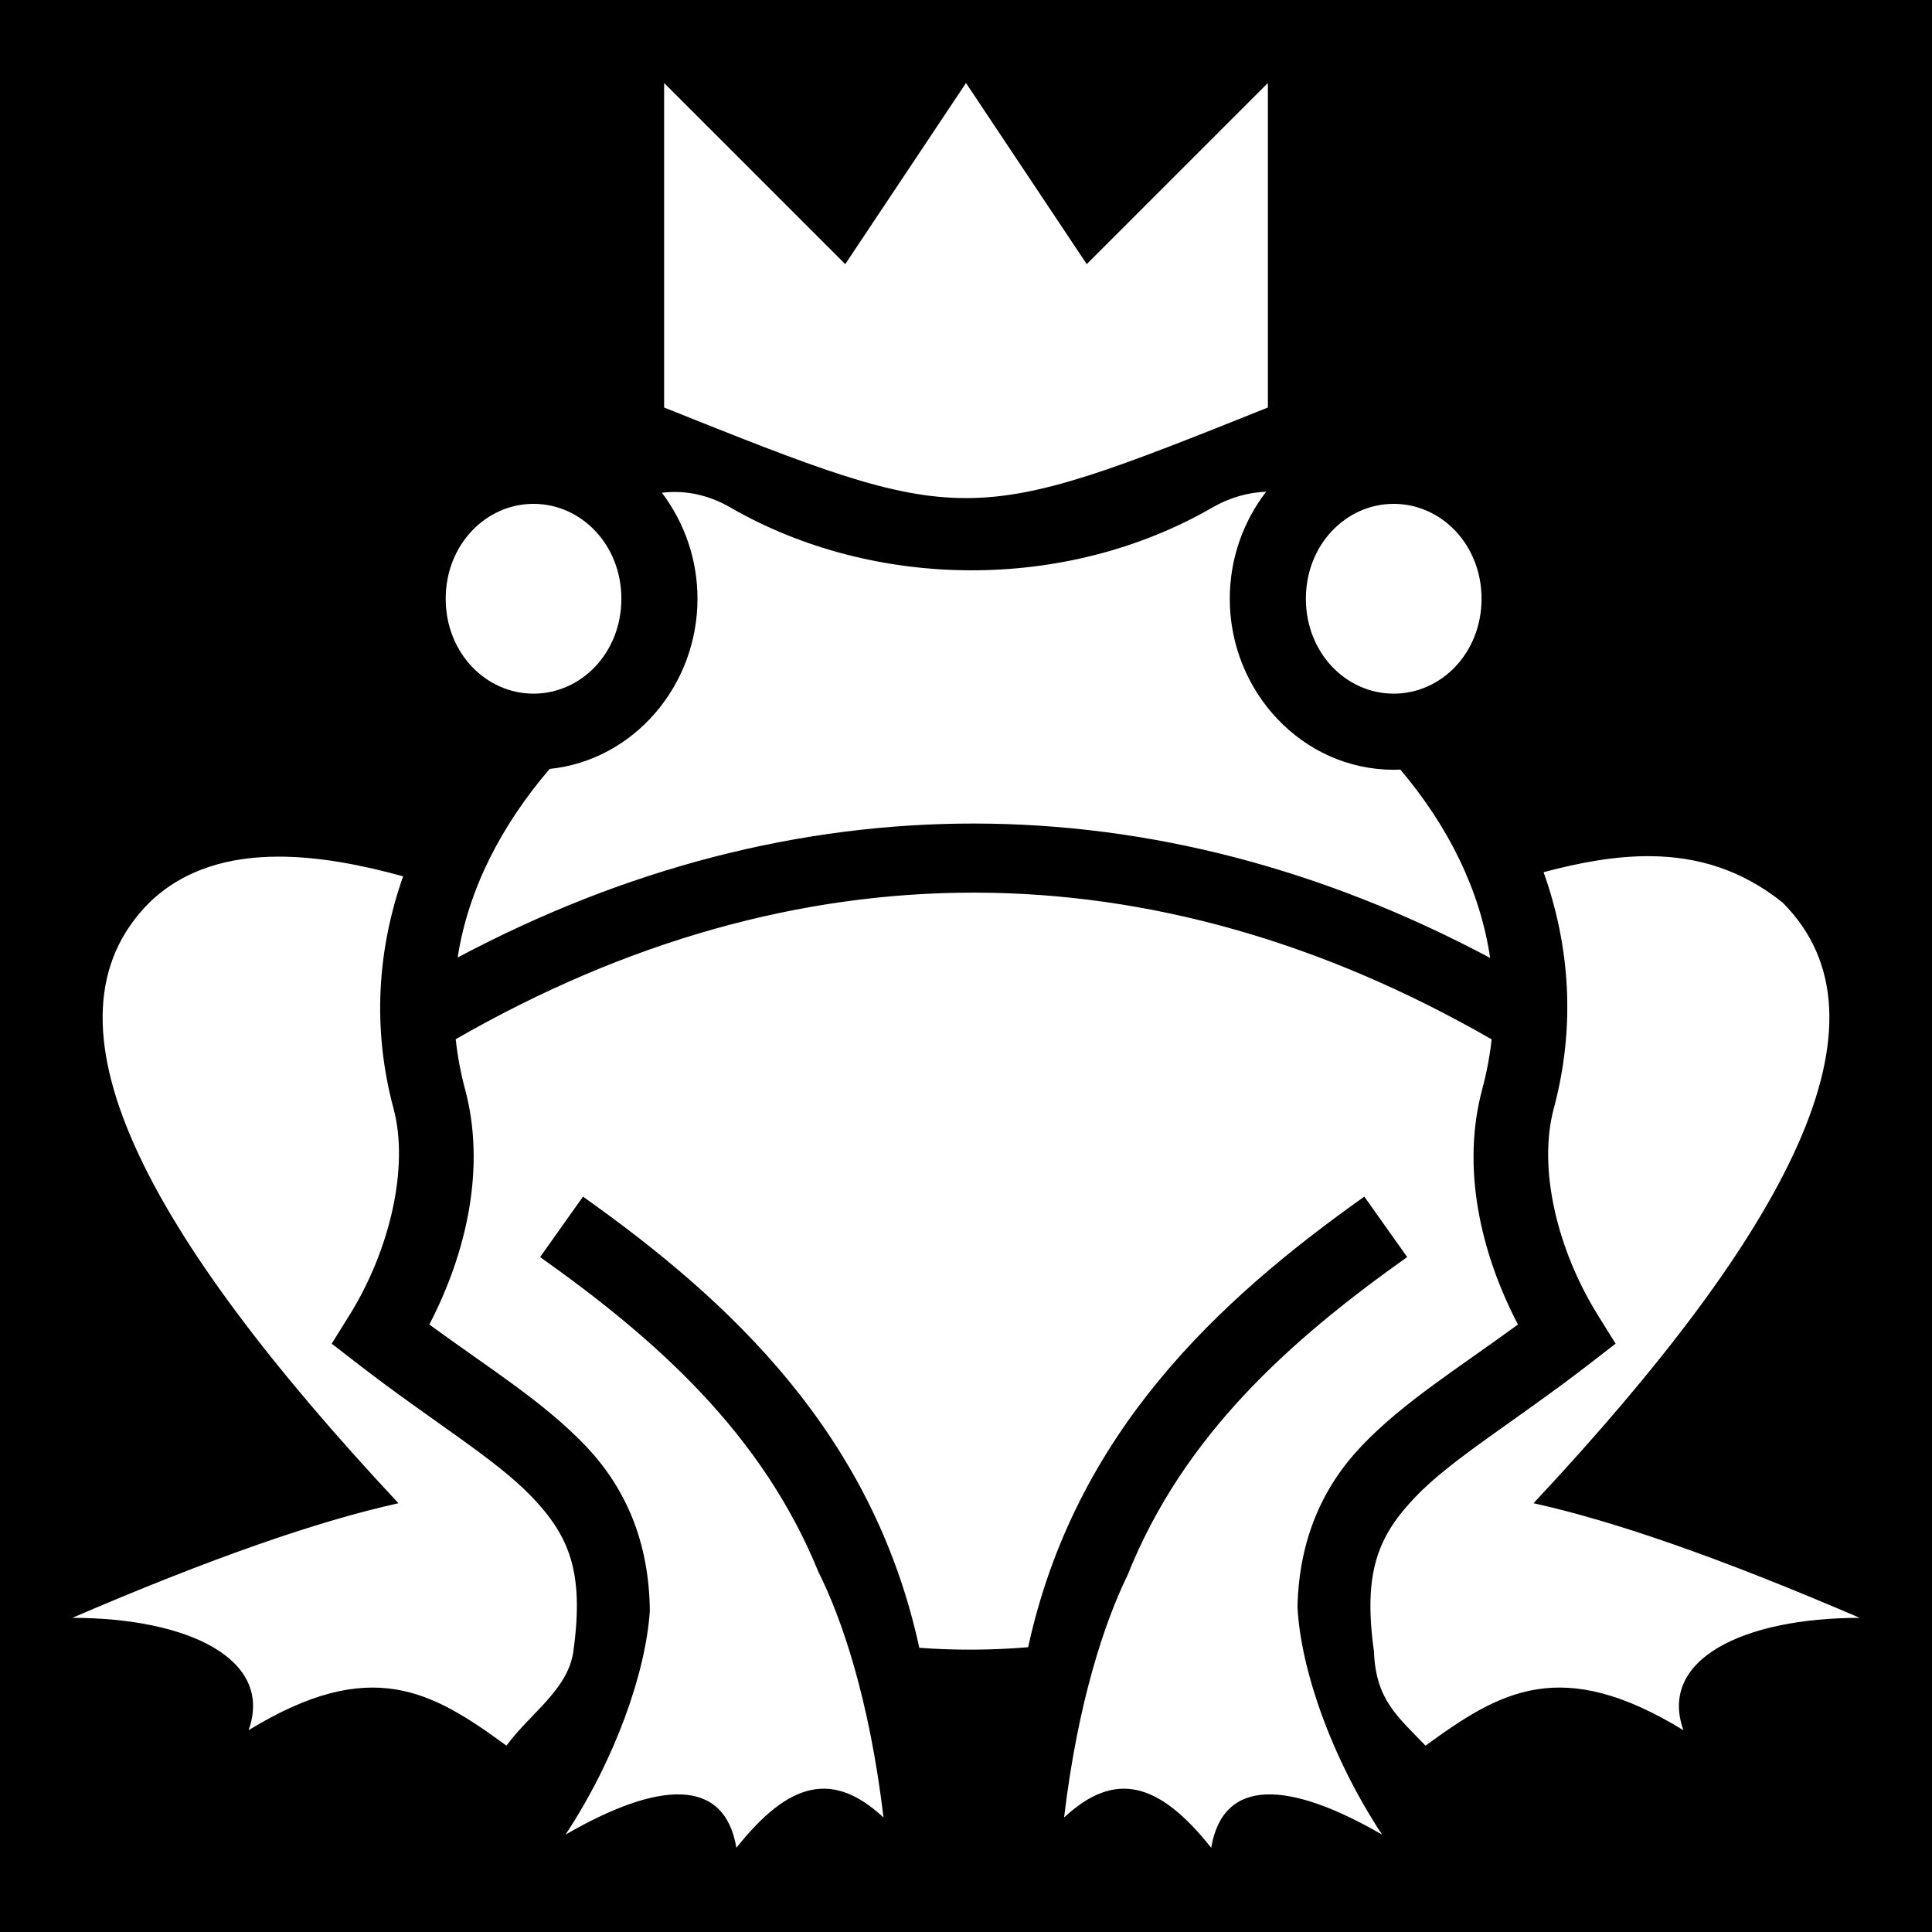
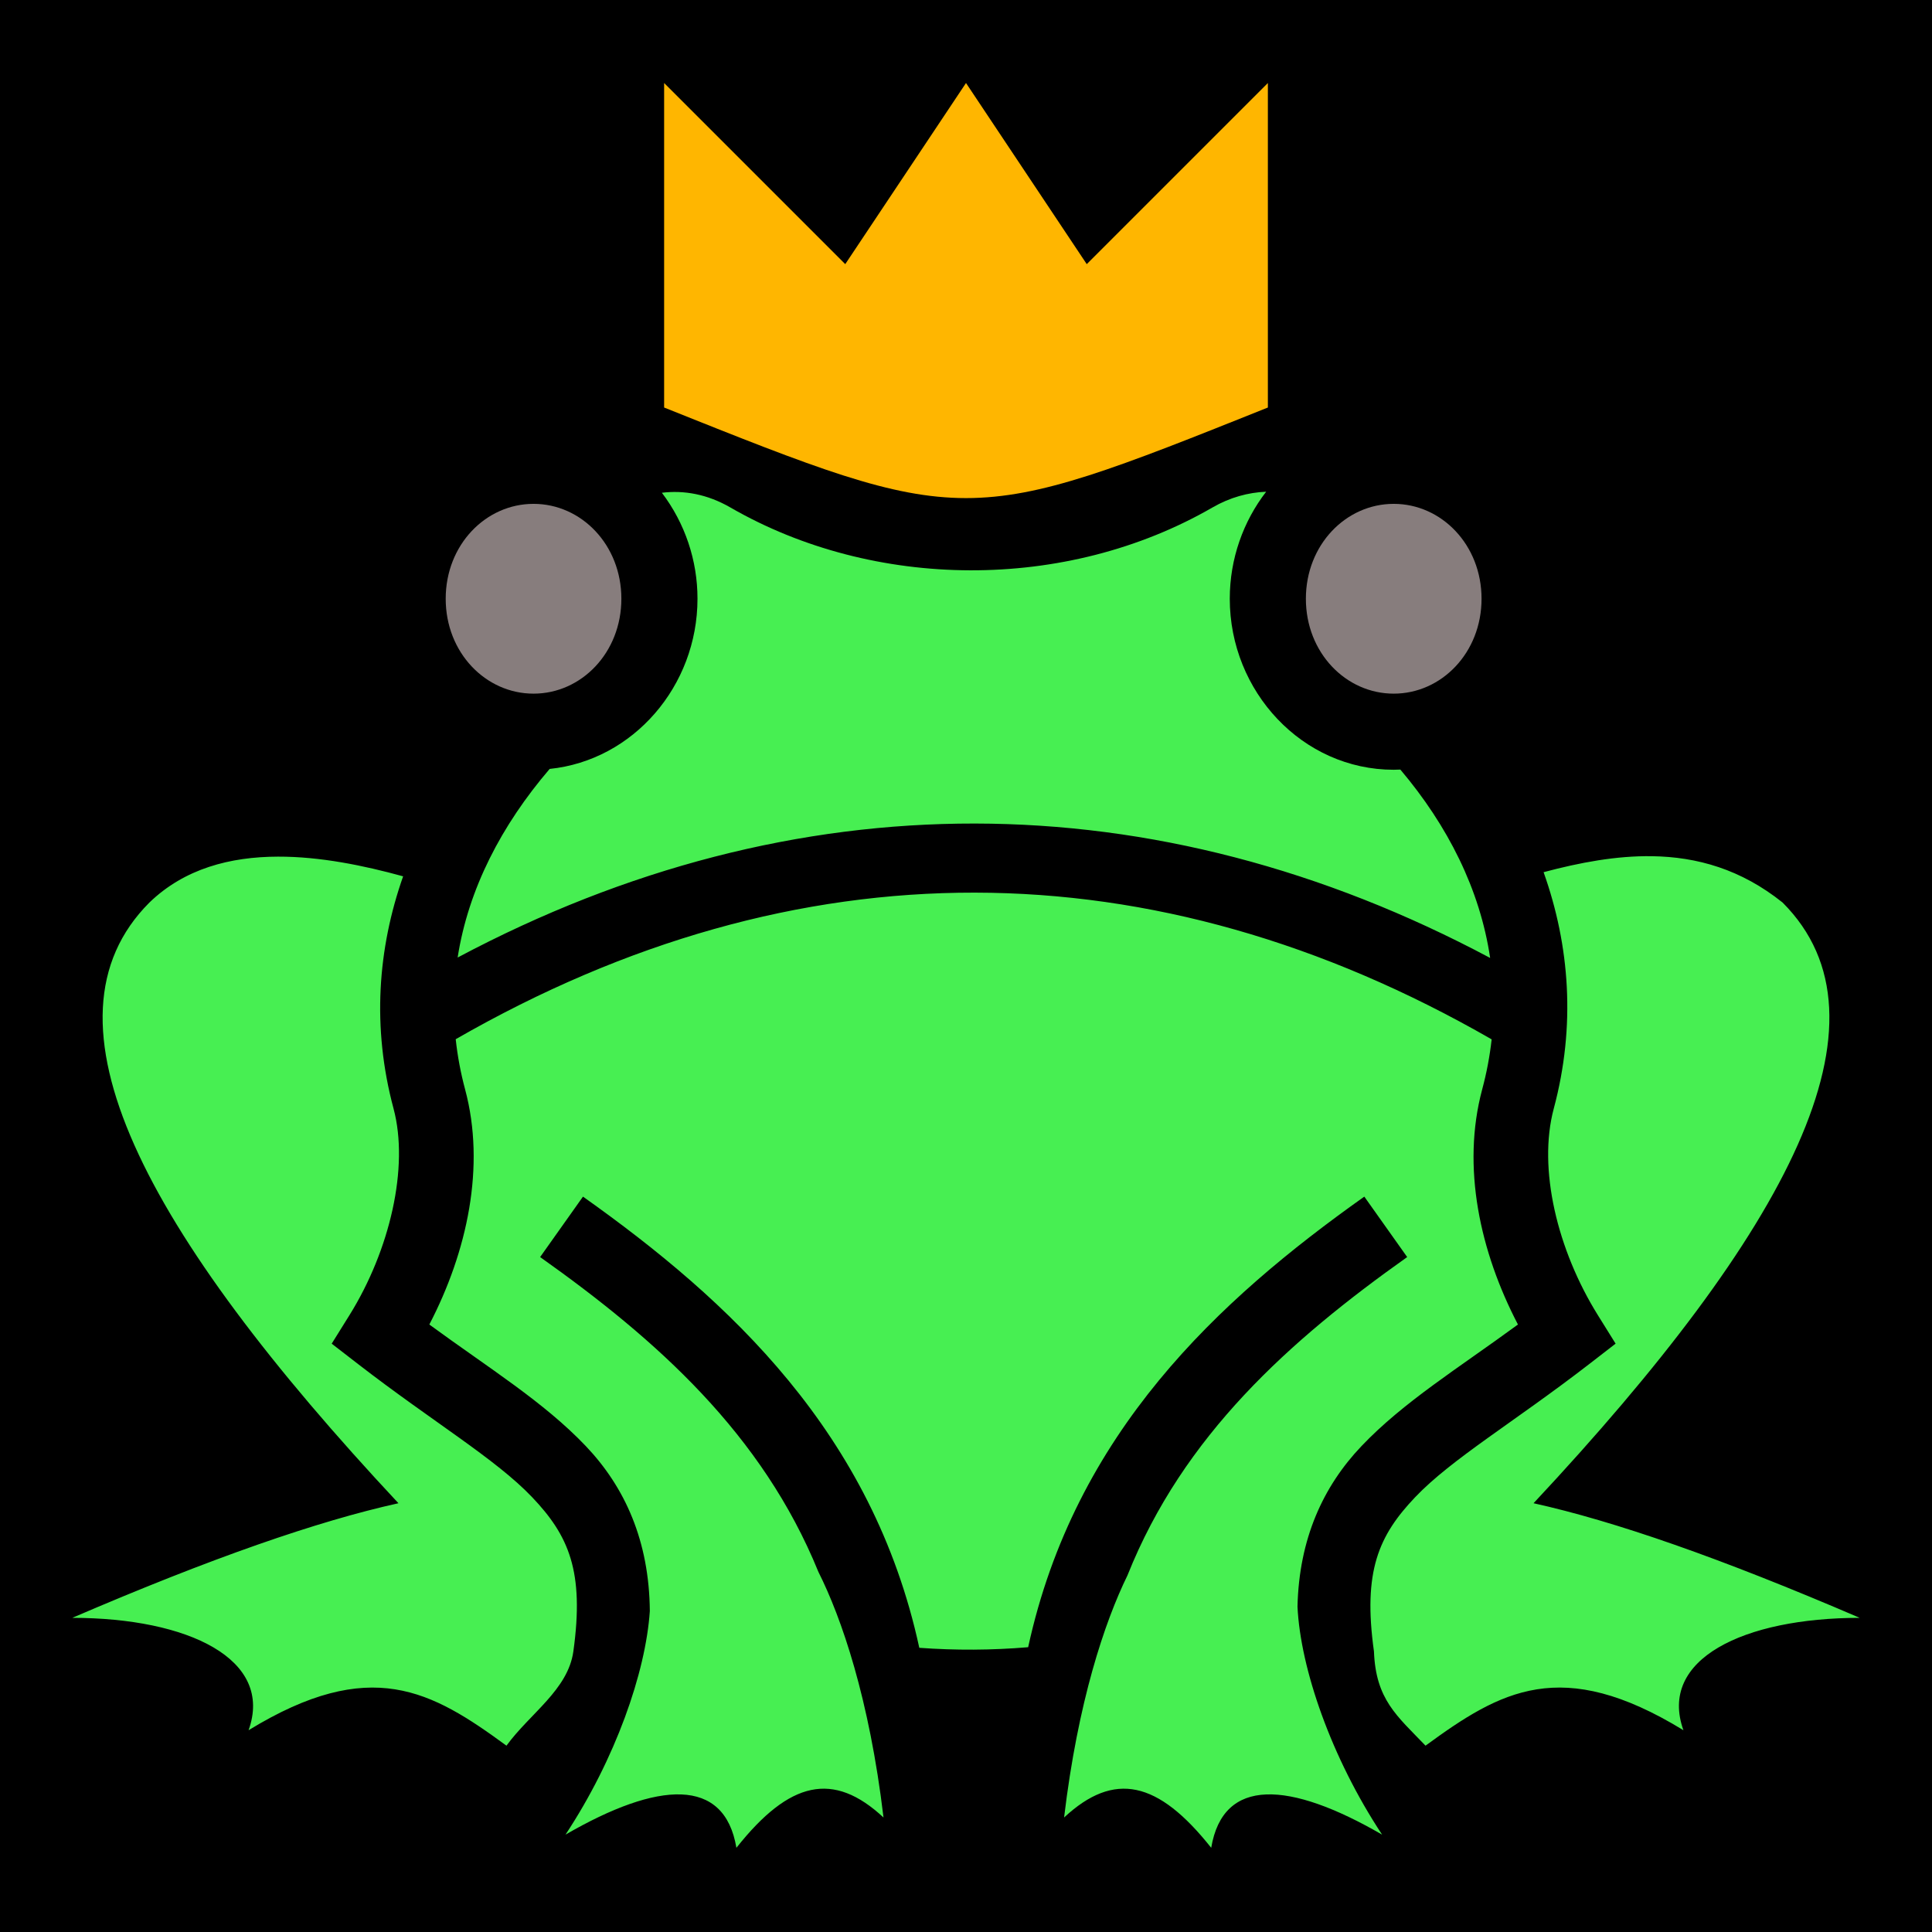
- <svg xmlns="http://www.w3.org/2000/svg" viewBox="0 0 512 512">
-   <path d="M0 0h512v512H0z" />
-   <path fill="#fff" d="M176 22v86c80 32 80 32 160 0V22l-48 48-32-48-32 48zm159.543 108.31c-4.742.195-9.564 1.488-14.205 4.167-38.934 22.48-89.77 21.953-127.79.002-6.09-3.516-12.284-4.611-18.144-3.893a46.38 46.38 0 0 1 9.438 28.09c0 23.15-17.037 42.83-39.176 45.096-12.775 14.92-21.554 31.806-24.387 49.982 44.73-23.79 90.948-35.572 137.065-35.508 46.15.064 92.197 11.986 136.56 35.62-2.69-18.15-11.217-35.044-23.795-49.92-.585.025-1.17.048-1.76.048-24.18 0-43.447-20.7-43.447-45.318 0-10.64 3.601-20.542 9.641-28.363zm-194.148 3.215l-.002.002c-12.67 0-23.278 10.85-23.278 25.15 0 14.298 10.608 25.147 23.278 25.147 12.67 0 23.277-10.85 23.277-25.148s-10.607-25.15-23.276-25.15zm227.953 0v.002c-12.67 0-23.276 10.85-23.276 25.15 0 14.298 10.607 25.147 23.276 25.147 12.67 0 23.277-10.85 23.277-25.148s-10.608-25.15-23.277-25.15zm68.396 93.375c-9.361-.13-18.96 1.646-28.676 4.237 6.926 19.457 8.569 40.725 2.694 62.656-4.26 15.896.934 37.475 11.7 54.758l4.69 7.53-7.02 5.43c-19.764 15.28-36.439 25.107-46.103 35.264-9.664 10.158-13.888 19.59-10.916 40.875.484 12.745 6.068 17.054 13.668 24.97 19.876-14.55 36.01-23.888 68.344-4.095-6.738-18.804 15.937-29.76 46.719-29.779-36.91-15.88-64.98-25.62-86.438-30.377 67.492-72.188 97.182-127.96 66-159.187-10.985-8.794-22.626-12.114-34.662-12.282zm-364.074.118c-12.65.034-24.768 3.161-34.076 12.166-31.182 31.227-1.492 87 66 159.187-21.456 4.756-49.528 14.497-86.438 30.375 30.782.02 53.457 10.978 46.719 29.781 32.332-19.792 48.469-10.455 68.344 4.094 6.233-8.55 16.31-14.826 17.724-24.969 2.972-21.283-1.25-30.717-10.914-40.875-9.664-10.157-26.34-19.982-46.105-35.263l-7.02-5.428 4.692-7.53c10.73-17.227 15.857-39.232 11.699-54.76-5.782-21.571-4.184-42.44 2.537-61.56-10.425-2.871-22-5.249-33.162-5.218zm184.67 9.539c-46.096-.065-92.3 12.827-137.572 38.845a87.269 87.269 0 0 0 2.494 13.31v.003c5.453 20.354.592 42.93-9.485 62.297 15.89 11.634 30.344 20.524 41.479 32.228 10.36 10.89 16.795 25.133 16.955 43.713-1.096 16.308-9.158 39.273-22.348 59.244 24.59-14.237 42.135-15.333 45.291 3.492 14.097-17.783 25.698-20.386 38.985-8.035-3.745-31.452-11.117-52.887-17.258-65.097-14.896-36.567-42.816-61.484-73.742-83.424l11.359-16.014c38.788 27.517 76.799 62.664 89.125 119.567 9.628.705 19.25.65 28.85-.16 12.362-56.81 50.333-91.919 89.084-119.409l11.361 16.016c-31.19 22.127-59.334 47.28-74.13 84.363-6.046 12.357-13.14 33.493-16.794 64.158 13.29-12.35 24.891-9.747 38.988 8.036 3.153-18.825 20.697-17.73 45.288-3.493-13.51-20.455-21.645-44.058-22.42-60.424.415-18.01 6.809-31.872 16.949-42.533 11.135-11.705 25.586-20.595 41.474-32.23-10.064-19.29-14.99-41.737-9.48-62.303a88.607 88.607 0 0 0 2.51-13.266c-44.85-25.79-90.85-38.818-136.961-38.884z" />
+ <svg xmlns="http://www.w3.org/2000/svg" width="100%" height="100%" viewBox="0 0 512 512" version="1.1" xml:space="preserve" style="fill-rule:evenodd;clip-rule:evenodd;stroke-linejoin:round;stroke-miterlimit:2;">
+   <rect x="0" y="0" width="512" height="512" style="fill-rule:nonzero;" />
+   <path d="M141.395,133.525L141.393,133.527C128.723,133.527 118.115,144.377 118.115,158.677C118.115,172.975 128.723,183.824 141.393,183.824C154.063,183.824 164.67,172.974 164.67,158.676C164.67,144.378 154.063,133.526 141.394,133.526L141.395,133.525ZM369.348,133.525L369.348,133.527C356.678,133.527 346.072,144.377 346.072,158.677C346.072,172.975 356.679,183.824 369.348,183.824C382.018,183.824 392.625,172.974 392.625,158.676C392.625,144.378 382.017,133.526 369.348,133.526L369.348,133.525Z" style="fill:rgb(135,125,125);fill-rule:nonzero;" />
+   <path d="M176,22L224,70L256,22L288,70L336,22L336,108C256,140 256,140 176,108L176,22Z" style="fill:rgb(255,182,0);" />
+   <path d="M335.543,130.31L335.543,130.313C329.503,138.134 325.902,148.036 325.902,158.676C325.902,183.294 345.169,203.994 369.349,203.994C369.939,203.994 370.524,203.971 371.109,203.946C383.687,218.822 392.214,235.716 394.904,253.866C350.541,230.232 304.494,218.31 258.344,218.246C212.227,218.182 166.009,229.964 121.279,253.754C124.112,235.578 132.891,218.692 145.666,203.772C167.805,201.506 184.842,181.826 184.842,158.676C184.852,148.534 181.536,138.664 175.404,130.586C181.264,129.868 187.458,130.963 193.548,134.479C231.568,156.43 282.404,156.957 321.338,134.477C325.979,131.798 330.801,130.505 335.543,130.31ZM437.744,226.9C449.78,227.068 461.421,230.388 472.406,239.182C503.588,270.409 473.898,326.181 406.406,398.369C427.864,403.126 455.934,412.866 492.844,428.746C462.062,428.765 439.387,439.721 446.125,458.525C413.791,438.732 397.657,448.07 377.781,462.62C370.181,454.704 364.597,450.395 364.113,437.65C361.141,416.365 365.365,406.933 375.029,396.775C384.693,386.618 401.368,376.791 421.132,361.511L428.152,356.081L423.462,348.551C412.696,331.268 407.502,309.689 411.762,293.793C417.637,271.862 415.994,250.594 409.068,231.137C418.784,228.546 428.383,226.77 437.744,226.9ZM73.67,227.018C84.832,226.987 96.407,229.365 106.832,232.236C100.111,251.356 98.513,272.225 104.295,293.796C108.453,309.324 103.326,331.329 92.596,348.556L87.904,356.086L94.924,361.514C114.689,376.795 131.365,386.62 141.029,396.777C150.693,406.935 154.915,416.369 151.943,437.652C150.529,447.795 140.452,454.071 134.219,462.621C114.344,448.072 98.207,438.735 65.875,458.527C72.613,439.724 49.938,428.766 19.156,428.746C56.066,412.868 84.138,403.127 105.594,398.371C38.102,326.184 8.412,270.411 39.594,239.184C48.902,230.179 61.02,227.052 73.67,227.018ZM258.34,236.557L258.342,236.557C304.453,236.623 350.453,249.651 395.303,275.441C394.805,279.92 393.966,284.355 392.793,288.707C387.283,309.273 392.209,331.72 402.273,351.01C386.385,362.645 371.934,371.535 360.799,383.24C350.659,393.901 344.265,407.763 343.85,425.773C344.625,442.139 352.76,465.742 366.27,486.197C341.679,471.96 324.135,470.865 320.982,489.69C306.885,471.907 295.284,469.304 281.994,481.654C285.648,450.989 292.742,429.853 298.788,417.496C313.584,380.413 341.728,355.26 372.918,333.133L361.557,317.117C322.806,344.607 284.835,379.716 272.473,436.526C262.873,437.336 253.251,437.391 243.623,436.686C231.297,379.783 193.286,344.636 154.498,317.119L143.139,333.133C174.065,355.073 201.985,379.99 216.881,416.557C223.022,428.767 230.394,450.202 234.139,481.654C220.852,469.303 209.251,471.906 195.154,489.689C191.998,470.864 174.453,471.96 149.863,486.197C163.053,466.226 171.115,443.261 172.211,426.953C172.051,408.373 165.616,394.13 155.256,383.24C144.121,371.536 129.667,362.646 113.777,351.012C123.854,331.645 128.715,309.069 123.262,288.715L123.262,288.712C122.087,284.347 121.253,279.897 120.768,275.402C166.04,249.384 212.244,236.492 258.34,236.557Z" style="fill:rgb(71,239,82);" />
</svg>
